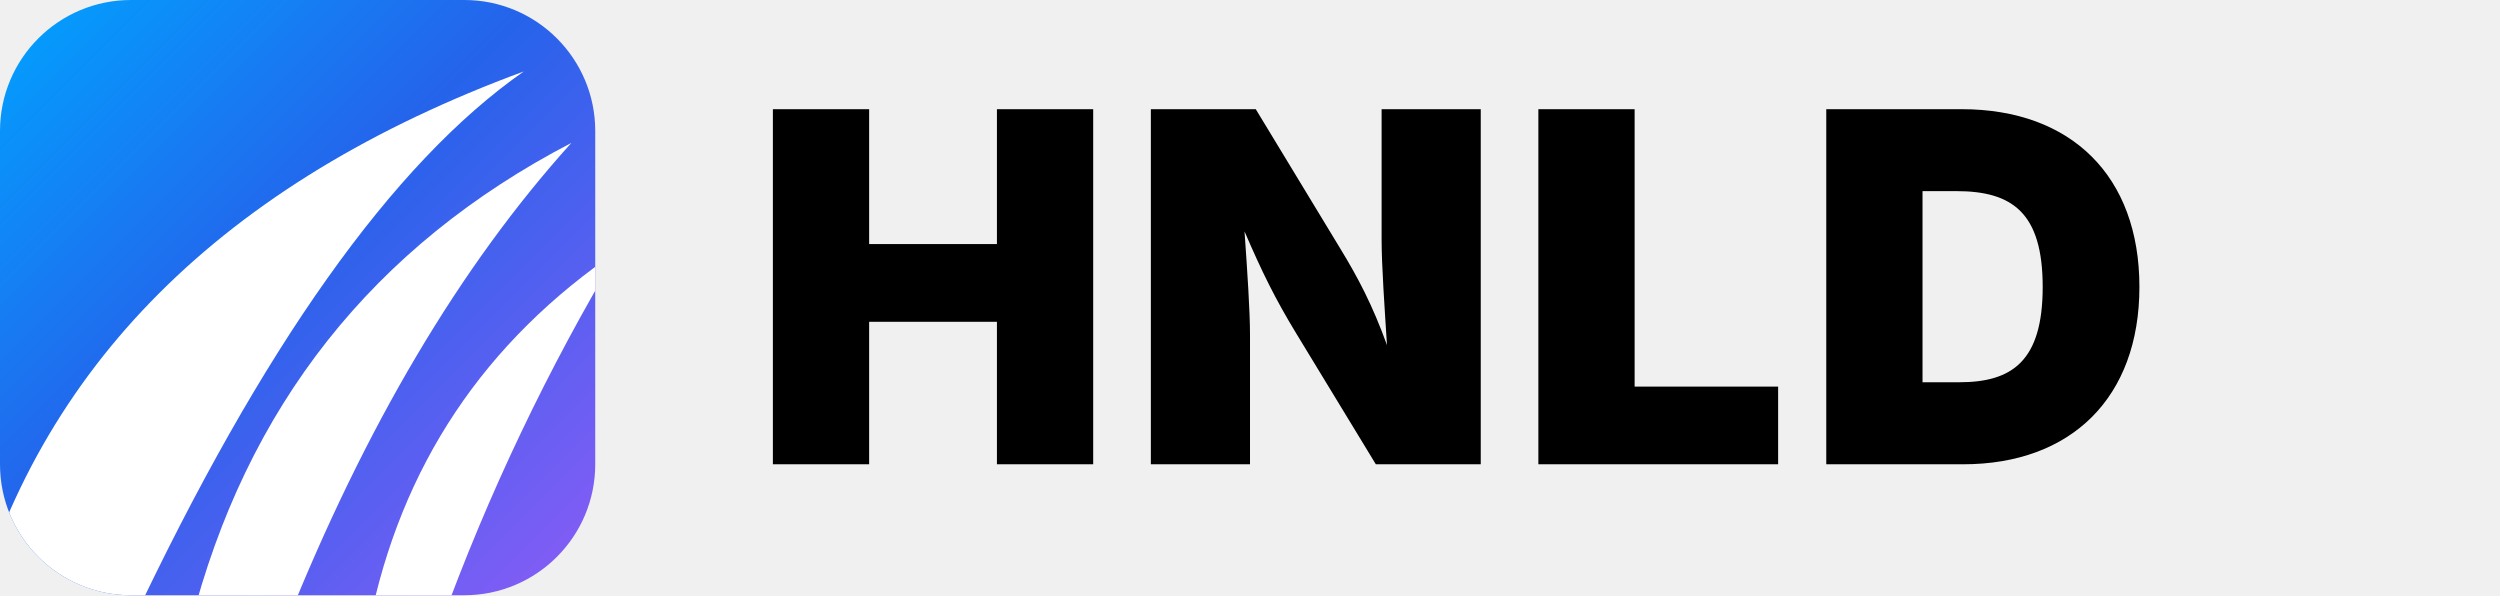
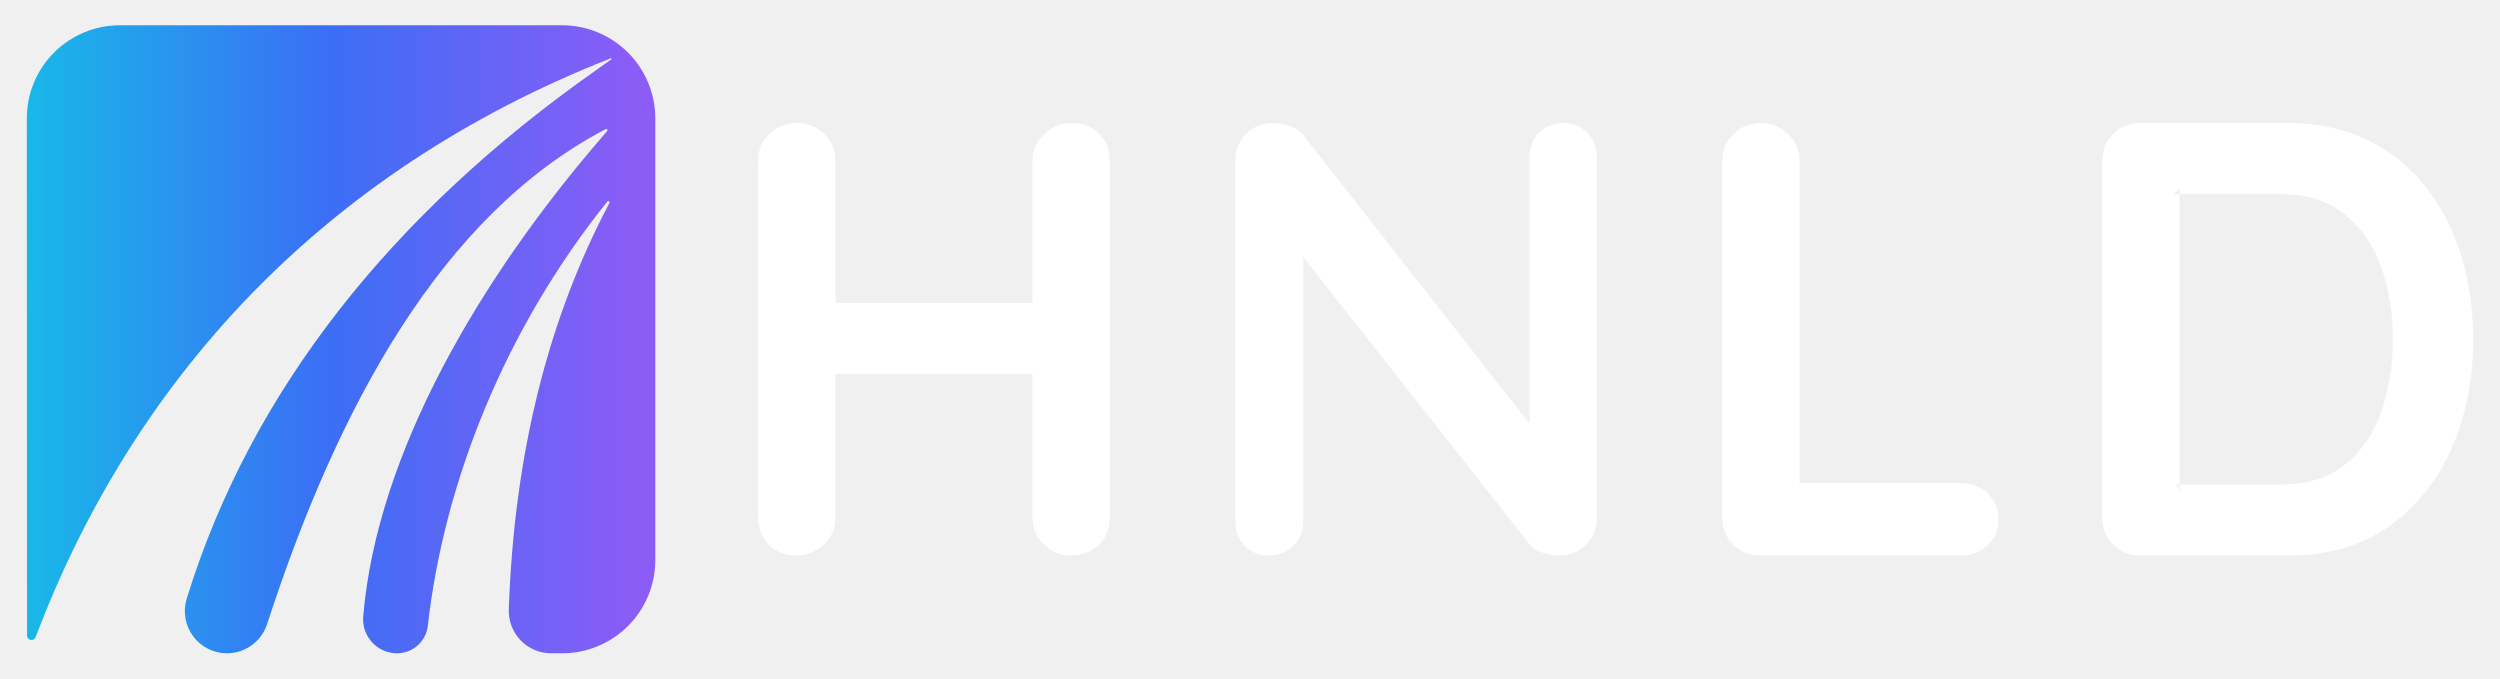
- <svg xmlns="http://www.w3.org/2000/svg" viewBox="0 0 420 100" fill="none" aria-label="HNLD Logo">
+ <svg xmlns="http://www.w3.org/2000/svg" width="100%" height="100%" viewBox="0 0 3500 950" version="1.1" xml:space="preserve" style="fill-rule:evenodd;clip-rule:evenodd;stroke-linejoin:round;stroke-miterlimit:2;">
+   <g id="Short">
+     <path d="M1116.8,172.328C1130.64,172.328 1142.9,177.372 1153.57,187.461C1164.25,197.55 1169.58,210.09 1169.58,225.079L1169.58,724.921C1169.58,739.91 1164.1,752.45 1153.14,762.539C1142.18,772.628 1129.49,777.672 1115.07,777.672C1098.92,777.672 1085.94,772.628 1076.14,762.539C1066.33,752.45 1061.43,739.91 1061.43,724.921L1061.43,225.079C1061.43,210.09 1066.62,197.55 1077,187.461C1087.38,177.372 1100.65,172.328 1116.8,172.328Z" style="fill:white;fill-rule:nonzero;" />
+     <path d="M1500.1,172.328C1516.25,172.328 1529.23,177.372 1539.04,187.461C1548.84,197.55 1553.75,210.09 1553.75,225.079L1553.75,724.921C1553.75,739.91 1548.7,752.45 1538.6,762.539C1528.51,772.628 1515.1,777.672 1498.37,777.672C1484.53,777.672 1472.27,772.628 1461.6,762.539C1450.93,752.45 1445.59,739.91 1445.59,724.921L1445.59,225.079C1445.59,210.09 1451.07,197.55 1462.03,187.461C1472.99,177.372 1485.68,172.328 1500.1,172.328Z" style="fill:white;fill-rule:nonzero;" />
+     <rect x="1114.21" y="423.978" width="385.895" height="99.449" style="fill:white;fill-rule:nonzero;" />
+     <path d="M2188.83,172.328C2202.67,172.328 2213.92,176.94 2222.57,186.164C2231.22,195.388 2235.55,206.919 2235.55,220.755L2235.55,724.921C2235.55,739.91 2230.5,752.45 2220.41,762.539C2210.32,772.628 2197.77,777.672 2182.77,777.672C2175.27,777.672 2167.63,776.375 2159.84,773.781C2152.06,771.187 2146.14,767.583 2142.11,762.971L1802.07,331.447L1824.56,317.61L1824.56,729.245C1824.56,743.081 1820.09,754.612 1811.15,763.836C1802.21,773.06 1790.53,777.672 1776.11,777.672C1762.27,777.672 1751.02,773.06 1742.37,763.836C1733.72,754.612 1729.39,743.081 1729.39,729.245L1729.39,225.079C1729.39,210.09 1734.44,197.55 1744.53,187.461C1754.62,177.372 1767.17,172.328 1782.17,172.328C1790.24,172.328 1798.61,173.913 1807.26,177.084C1815.91,180.255 1822.26,185.011 1826.3,191.353L2155.95,611.635L2141.24,622.012L2141.24,220.755C2141.24,206.919 2145.57,195.388 2154.22,186.164C2162.87,176.94 2174.41,172.328 2188.83,172.328Z" style="fill:white;fill-rule:nonzero;" />
+     <path d="M2745.18,676.493C2760.17,676.493 2772.72,681.25 2782.81,690.762C2792.91,700.275 2797.95,712.526 2797.95,727.515C2797.95,741.928 2792.91,753.891 2782.81,763.404C2772.72,772.916 2760.17,777.672 2745.18,777.672L2463.97,777.672C2448.98,777.672 2436.43,772.628 2426.34,762.539C2416.24,752.45 2411.19,739.91 2411.19,724.921L2411.19,225.079C2411.19,210.09 2416.39,197.55 2426.77,187.461C2437.15,177.372 2450.42,172.328 2466.57,172.328C2480.41,172.328 2492.67,177.372 2503.34,187.461C2514.01,197.55 2519.35,210.09 2519.35,225.079L2519.35,691.195L2500.31,676.493L2745.18,676.493Z" style="fill:white;fill-rule:nonzero;" />
+     <path d="M3202.89,172.328C3244.42,172.328 3281.33,180.111 3313.64,195.677C3345.94,211.243 3373.19,233.006 3395.4,260.967C3417.61,288.929 3434.34,321.214 3445.58,357.823C3456.83,394.431 3462.46,433.491 3462.46,475C3462.46,530.922 3452.36,581.8 3432.17,627.633C3411.98,673.467 3382.71,709.931 3344.35,737.028C3305.99,764.124 3258.84,777.672 3202.89,777.672L2996.09,777.672C2981.1,777.672 2968.55,772.628 2958.46,762.539C2948.36,752.45 2943.31,739.91 2943.31,724.921L2943.31,225.079C2943.31,210.09 2948.36,197.55 2958.46,187.461C2968.55,177.372 2981.1,172.328 2996.09,172.328L3202.89,172.328ZM3051.47,271.777L3051.47,678.223L3194.23,678.223C3230.57,678.223 3260.28,668.854 3283.35,650.118C3306.43,631.381 3323.3,606.59 3333.97,575.747C3344.64,544.903 3349.97,511.321 3349.97,475C3349.97,447.904 3346.95,422.104 3340.89,397.602C3334.83,373.1 3325.46,351.481 3312.77,332.744C3300.08,314.007 3283.93,299.162 3264.32,288.208C3244.7,277.254 3221.34,271.777 3194.23,271.777L3051.47,271.777ZM3051.47,271.777L3051.47,263.994L3042.82,271.777L3051.47,271.777ZM3051.47,678.223L3046.28,678.223L3051.47,687.735L3051.47,678.223Z" style="fill:white;" />
+   </g>
+   <g transform="matrix(0.641423,0,0,0.640907,-204.034,-395.524)">
+     <path d="M1185.16,2044.13L1184.94,2044.13L1184.82,2044.2C1164.04,2044.2 1144.2,2035.48 1130.15,2020.16C1116.09,2004.84 1109.09,1984.32 1110.86,1963.59C1141.16,1604.5 1368.66,1222.37 1630.16,918.773C1637.24,910.558 1640.27,906.807 1643.92,902.5C1644.27,901.479 1643.99,900.34 1643.18,899.607C1642.35,898.843 1641.12,898.681 1640.11,899.2C1279.67,1088.04 1054.65,1508.46 901.03,1980.45C888.761,2018.38 853.501,2044.1 813.68,2044.17L813.496,2044.2C784.276,2044.2 756.794,2030.31 739.456,2006.77C722.118,1983.23 716.985,1952.85 725.628,1924.91C865.121,1470.91 1175.13,1083.07 1617.08,771.855C1626.47,765.242 1639.91,755.631 1652.52,746.728C1653.05,746.353 1653.22,745.638 1652.91,745.063C1652.6,744.488 1651.91,744.235 1651.31,744.474L1651.29,744.479C1015.87,994.498 606.297,1453.01 395.768,2008.88C394.132,2013.25 389.605,2015.83 385.015,2015C380.425,2014.17 377.087,2010.17 377.085,2005.5C377.008,1826.27 376.759,1202.03 376.628,875.624C376.607,821.717 397.989,770.011 436.068,731.886C474.148,693.761 525.804,672.341 579.667,672.341L1544.96,672.341C1598.92,672.341 1650.67,693.792 1688.82,731.975C1726.97,770.158 1748.4,821.946 1748.4,875.945L1748.4,1840.59C1748.4,1894.59 1726.97,1946.38 1688.82,1984.57C1650.67,2022.75 1598.92,2044.2 1544.96,2044.2L1521.05,2044.2C1496.01,2044.2 1472.03,2034.03 1454.61,2016.03C1437.18,1998.02 1427.8,1973.71 1428.6,1948.66C1440.27,1607.76 1515.13,1312.11 1648.21,1060.6L1648.21,1060.59C1648.89,1059.32 1648.5,1057.74 1647.3,1056.94C1646.1,1056.15 1644.49,1056.39 1643.59,1057.51C1419.13,1337.6 1287.32,1671.45 1251.85,1983.86C1248.19,2018.03 1219.46,2043.96 1185.16,2044.13Z" style="fill:url(#_Linear1);" />
+   </g>
  <defs>
-     <linearGradient id="hnld-gradient" x1="0%" y1="0%" x2="100%" y2="100%">
-       <stop offset="0%" stop-color="#00A3FF" />
-       <stop offset="45%" stop-color="#2563EB" />
-       <stop offset="100%" stop-color="#8B5CF6" />
+     <linearGradient id="_Linear1" x1="0" y1="0" x2="1" y2="0" gradientUnits="userSpaceOnUse" gradientTransform="matrix(1319.56,0,0,1313.43,378.186,1377.56)">
+       <stop offset="0" style="stop-color:rgb(24,184,232);stop-opacity:1" />
+       <stop offset="0.5" style="stop-color:rgb(59,110,245);stop-opacity:1" />
+       <stop offset="1" style="stop-color:rgb(139,92,246);stop-opacity:1" />
    </linearGradient>
-     <clipPath id="hnld-rounded-box">
-       <rect x="0" y="0" width="100" height="100" rx="22" ry="22" />
-     </clipPath>
  </defs>
-   <g clip-path="url(#hnld-rounded-box)">
-     <rect x="0" y="0" width="100" height="100" fill="url(#hnld-gradient)" />
-     <path d="M -5 105 Q 12 40 88 12 Q 55 35 22 105 Z" fill="#FFFFFF" />
-     <path d="M 32 105 Q 46 50 96 24 Q 68 55 48 105 Z" fill="#FFFFFF" />
-     <path d="M 62 105 Q 70 65 104 42 Q 86 72 74 105 Z" fill="#FFFFFF" />
-   </g>
-   <text x="126" y="78" fill="currentColor" font-family="system-ui, -apple-system, 'Inter', 'Segoe UI', Roboto, sans-serif" font-weight="900" font-size="82" letter-spacing="2">
-     HNLD
-   </text>
</svg>
